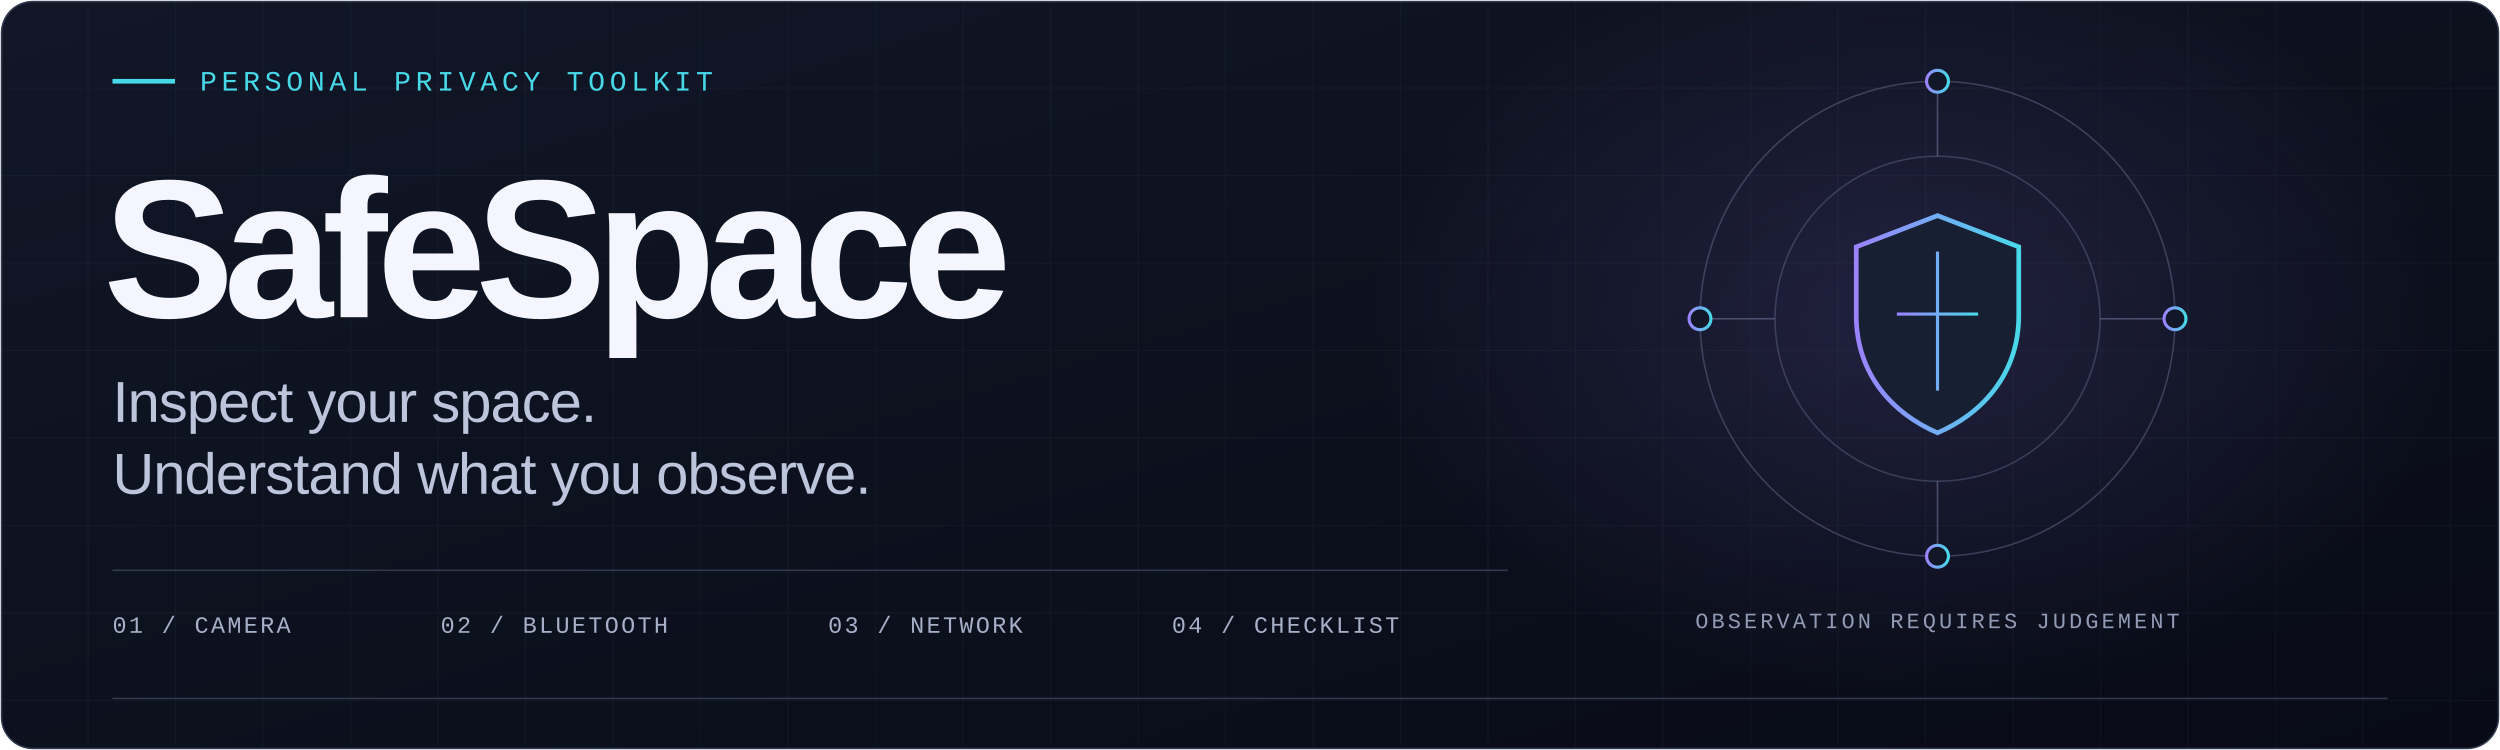
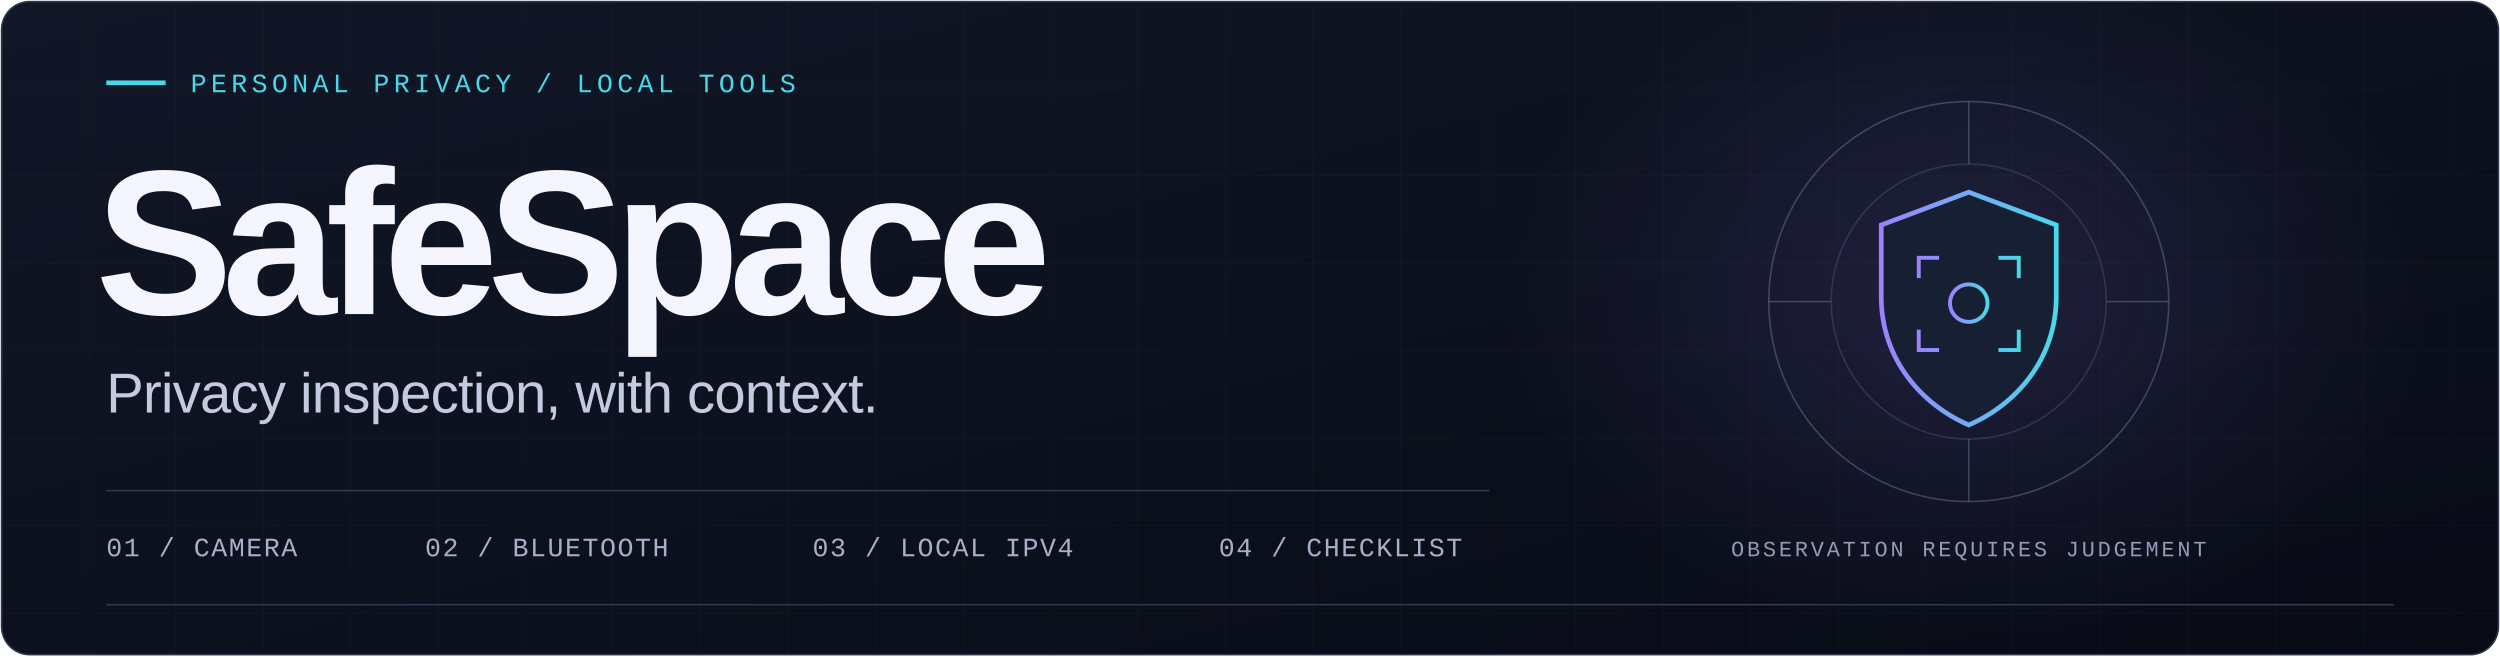
- <svg xmlns="http://www.w3.org/2000/svg" width="1600" height="480" viewBox="0 0 1600 480" role="img" aria-labelledby="title description">
+ <svg xmlns="http://www.w3.org/2000/svg" width="1600" height="420" viewBox="0 0 1600 420" role="img" aria-labelledby="title description">
  <defs>
    <linearGradient id="surface" x2="1" y2="1">
      <stop stop-color="#111727" />
      <stop offset="1" stop-color="#080b16" />
    </linearGradient>
    <linearGradient id="accent">
      <stop stop-color="#9b82ff" />
      <stop offset="1" stop-color="#48d9e9" />
    </linearGradient>
    <radialGradient id="light">
-       <stop stop-color="#9b82ff" stop-opacity=".15" />
-       <stop offset="1" stop-color="#9b82ff" stop-opacity="0" />
+       <stop stop-color="#8b78e8" stop-opacity=".16" />
+       <stop offset="1" stop-color="#8b78e8" stop-opacity="0" />
    </radialGradient>
    <pattern id="grid" width="56" height="56" patternUnits="userSpaceOnUse">
-       <path d="M56 0H0V56" fill="none" stroke="#929bb5" stroke-opacity=".065" />
+       <path d="M56 0H0V56" fill="none" stroke="#929bb5" stroke-opacity=".045" />
    </pattern>
  </defs>
-   <rect x="1" y="1" width="1598" height="478" rx="20" fill="url(#surface)" stroke="#30394f" />
-   <rect x="2" y="2" width="1596" height="476" rx="19" fill="url(#grid)" />
-   <ellipse cx="1225" cy="203" rx="350" ry="240" fill="url(#light)" />
-   <path d="M72 52H112" stroke="#48d9e9" stroke-width="3" />
-   <text x="128" y="58" font-family="ui-monospace, 'Courier New', monospace" font-size="18" letter-spacing="3" fill="#48d9e9">PERSONAL PRIVACY TOOLKIT</text>
-   <text x="66" y="203" font-family="Arial, Helvetica, sans-serif" font-size="126" font-weight="700" letter-spacing="-7" fill="#f4f5ff">SafeSpace</text>
-   <text x="72" y="270" font-family="Arial, Helvetica, sans-serif" font-size="37" letter-spacing="-.6" fill="#bcc5dc">Inspect your space.</text>
-   <text x="72" y="316" font-family="Arial, Helvetica, sans-serif" font-size="37" letter-spacing="-.6" fill="#bcc5dc">Understand what you observe.</text>
+   <rect x="1" y="1" width="1598" height="418" rx="18" fill="url(#surface)" stroke="#30394f" />
+   <rect x="2" y="2" width="1596" height="416" rx="17" fill="url(#grid)" />
+   <ellipse cx="1260" cy="190" rx="300" ry="220" fill="url(#light)" />
+   <path d="M68 53H106" stroke="#48d9e9" stroke-width="3" />
+   <text x="122" y="59" font-family="ui-monospace, 'Courier New', monospace" font-size="17" letter-spacing="2.8" fill="#48d9e9">PERSONAL PRIVACY / LOCAL TOOLS</text>
+   <text x="61" y="201" font-family="Arial, Helvetica, sans-serif" font-size="132" font-weight="700" letter-spacing="-7" fill="#f4f5ff">SafeSpace</text>
+   <text x="68" y="264" font-family="Arial, Helvetica, sans-serif" font-size="36" letter-spacing="-.5" fill="#c2cbe0">Privacy inspection, with context.</text>
+   <path d="M68 314H953" stroke="#30394f" />
+   <g font-family="ui-monospace, 'Courier New', monospace" font-size="17" letter-spacing="1" fill="#a7b0c8">
+     <text x="68" y="356">01 / CAMERA</text>
+     <text x="272" y="356">02 / BLUETOOTH</text>
+     <text x="520" y="356">03 / LOCAL IPV4</text>
+     <text x="780" y="356">04 / CHECKLIST</text>
+   </g>
  <g fill="none" stroke="#6d7396" stroke-width="1">
-     <circle cx="1240" cy="204" r="152" stroke-opacity=".45" />
-     <circle cx="1240" cy="204" r="104" stroke-opacity=".4" />
-     <path d="M1088 204H1136M1344 204H1392M1240 52V100M1240 308V356" stroke-opacity=".6" />
+     <circle cx="1260" cy="193" r="128" stroke-opacity=".5" />
+     <circle cx="1260" cy="193" r="88" stroke-opacity=".3" />
+     <path d="M1132 193H1172M1348 193H1388M1260 65V105M1260 281V321" stroke-opacity=".5" />
  </g>
-   <g fill="#111727" stroke="url(#accent)" stroke-width="2">
-     <circle cx="1088" cy="204" r="7" />
-     <circle cx="1392" cy="204" r="7" />
-     <circle cx="1240" cy="52" r="7" />
-     <circle cx="1240" cy="356" r="7" />
+   <path d="M1260 123L1316 144V190C1316 230 1290 259 1260 272C1230 259 1204 230 1204 190V144Z" fill="#171f32" stroke="url(#accent)" stroke-width="3" />
+   <g fill="none" stroke="url(#accent)" stroke-width="2.5">
+     <path d="M1228 178V165H1241M1279 165H1292V178M1292 211V224H1279M1241 224H1228V211" />
+     <circle cx="1260" cy="194" r="12" />
  </g>
-   <path d="M1240 138L1292 158V202C1292 240 1268 265 1240 277C1212 265 1188 240 1188 202V158Z" fill="#171f32" stroke="url(#accent)" stroke-width="3" />
-   <path d="M1240 161V250M1214 201H1266" fill="none" stroke="url(#accent)" stroke-width="2" />
-   <text x="1240" y="402" text-anchor="middle" font-family="ui-monospace, 'Courier New', monospace" font-size="14" letter-spacing="2" fill="#929bb5">OBSERVATION REQUIRES JUDGEMENT</text>
-   <path d="M72 365H965" stroke="#30394f" />
-   <g font-family="ui-monospace, 'Courier New', monospace" font-size="15" letter-spacing="1.5" fill="#a7b0c8">
-     <text x="72" y="405">01 / CAMERA</text>
-     <text x="282" y="405">02 / BLUETOOTH</text>
-     <text x="530" y="405">03 / NETWORK</text>
-     <text x="750" y="405">04 / CHECKLIST</text>
-   </g>
-   <path d="M72 447H1528" stroke="#30394f" />
+   <text x="1260" y="356" text-anchor="middle" font-family="ui-monospace, 'Courier New', monospace" font-size="14" letter-spacing="1.8" fill="#929bb5">OBSERVATION REQUIRES JUDGEMENT</text>
+   <path d="M68 387H1532" stroke="#30394f" />
</svg>
